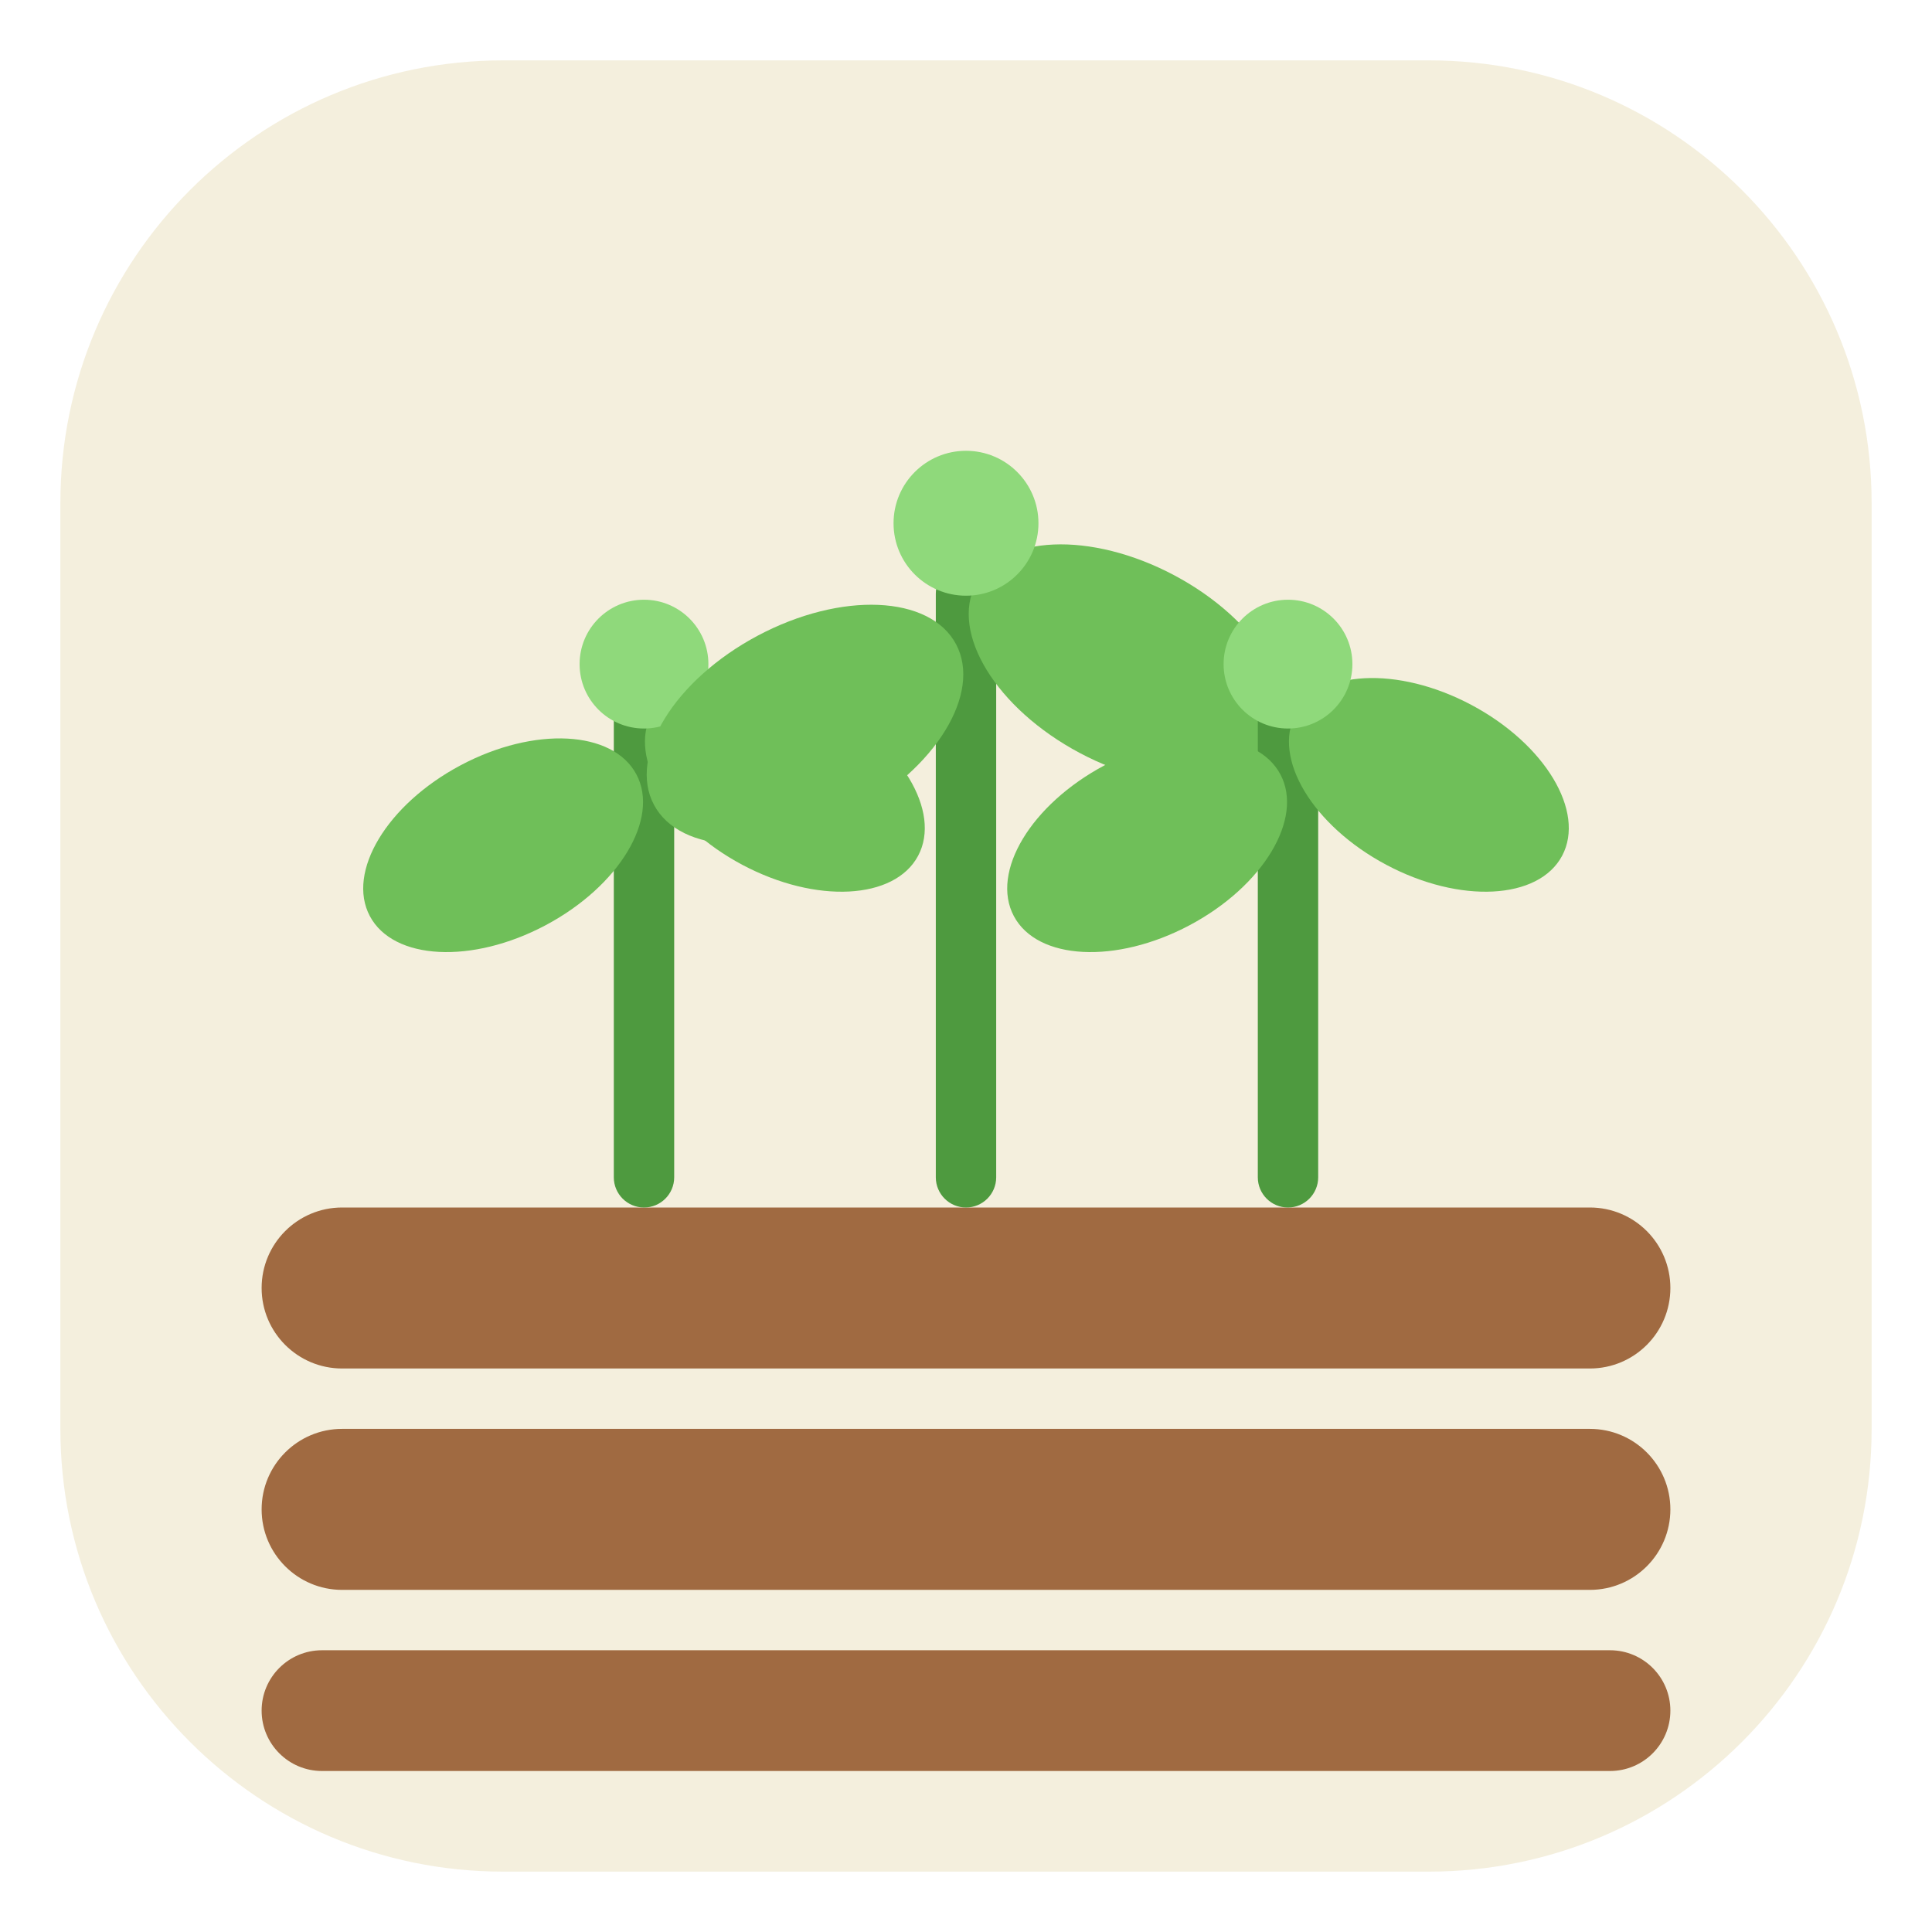
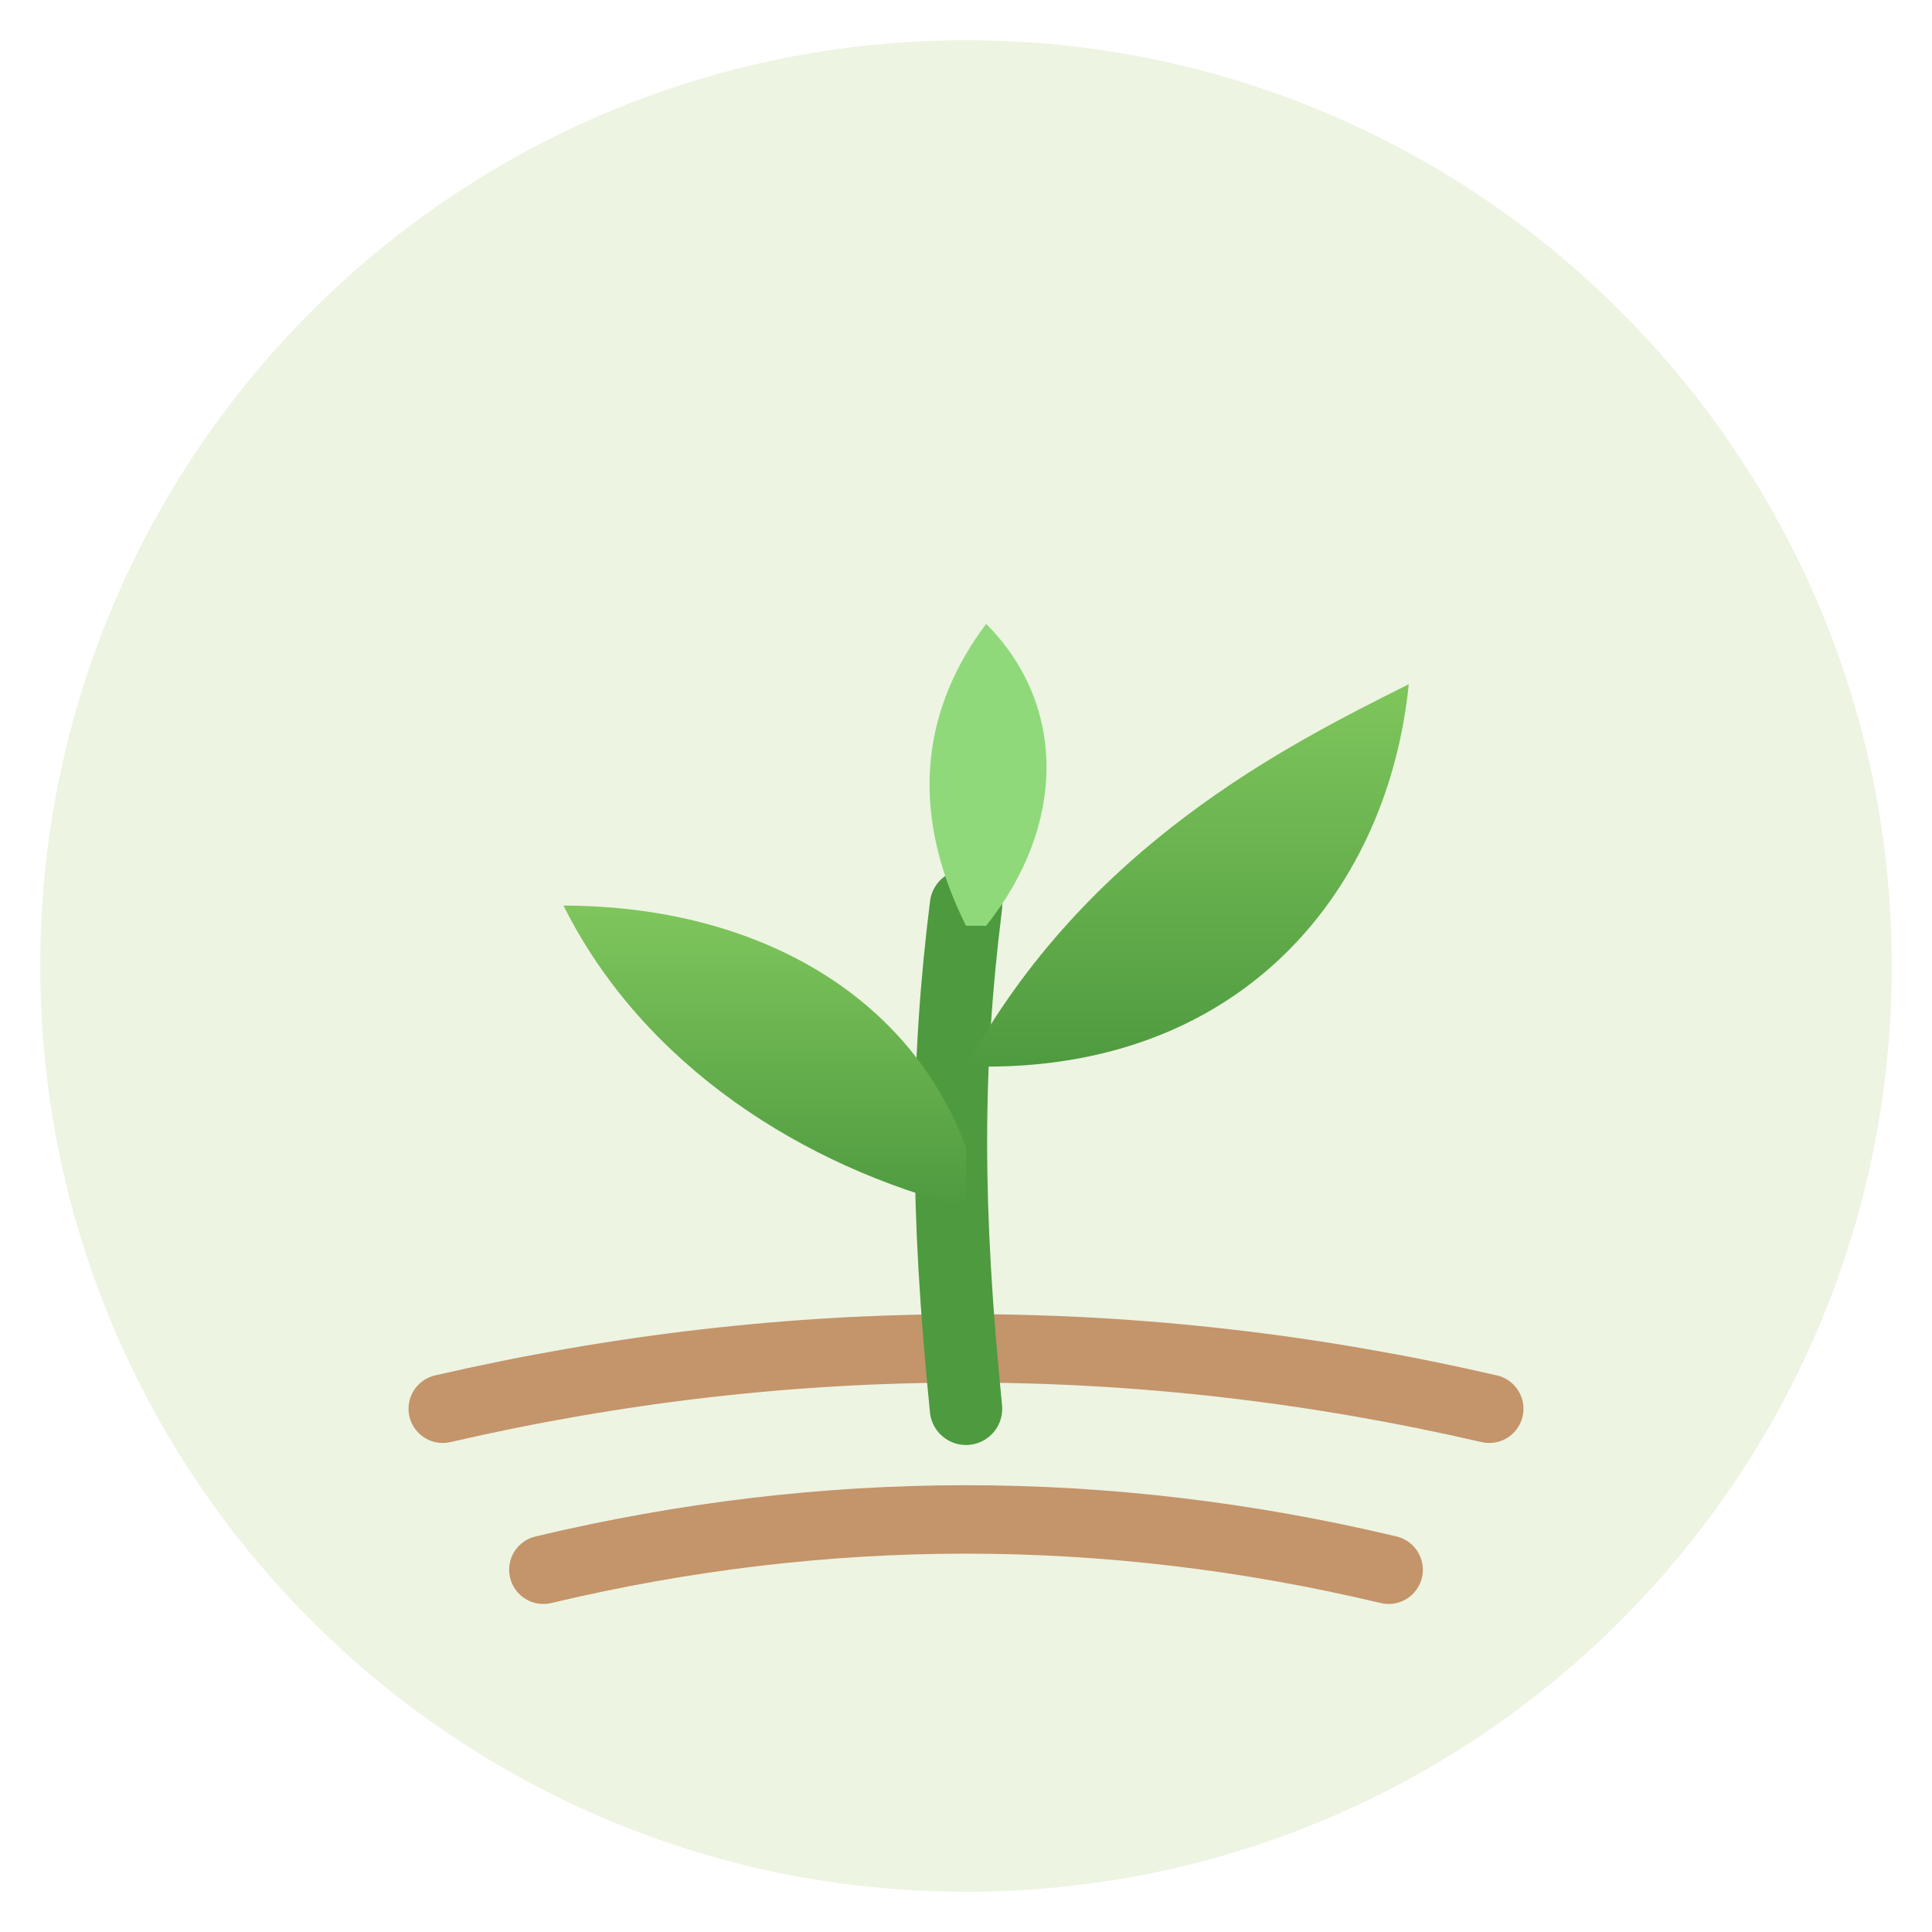
<svg xmlns="http://www.w3.org/2000/svg" viewBox="0 0 96 96" width="96" height="96" role="img" aria-label="Огород">
-   <rect x="3" y="3" width="90" height="90" rx="22" fill="#F4EFDD" />
-   <g fill="#A06A41">
-     <rect x="13" y="60" width="70" height="8" rx="4" />
-     <rect x="13" y="71" width="70" height="8" rx="4" />
-     <rect x="13" y="82" width="70" height="6" rx="3" />
+   <defs>
+     <linearGradient id="leaf" x1="0" y1="0" x2="0" y2="1">
+       <stop offset="0" stop-color="#7FC65C" />
+       <stop offset="1" stop-color="#4E9A3F" />
+     </linearGradient>
+   </defs>
+   <circle cx="48" cy="48" r="46" fill="#EDF4E2" />
+   <g fill="none" stroke="#C0895E" stroke-width="3.4" stroke-linecap="round" opacity="0.9">
+     <path d="M22 70 Q48 64 74 70" />
+     <path d="M27 78 Q48 73 69 78" />
  </g>
-   <g>
-     <g transform="translate(32 60)">
-       <rect x="-1.5" y="-26" width="3" height="26" rx="1.5" fill="#4E9A3F" />
-       <ellipse cx="-7" cy="-18" rx="7.5" ry="4.5" fill="#6FBF59" transform="rotate(-28 -7 -18)" />
-       <ellipse cx="7" cy="-21" rx="7.5" ry="4.5" fill="#6FBF59" transform="rotate(28 7 -21)" />
-       <circle cx="0" cy="-27" r="3.2" fill="#8FD97B" />
-     </g>
-     <g transform="translate(48 60)">
-       <rect x="-1.5" y="-32" width="3" height="32" rx="1.5" fill="#4E9A3F" />
-       <ellipse cx="-8" cy="-24" rx="8.5" ry="5" fill="#6FBF59" transform="rotate(-28 -8 -24)" />
-       <ellipse cx="8" cy="-27" rx="8.5" ry="5" fill="#6FBF59" transform="rotate(28 8 -27)" />
-       <circle cx="0" cy="-34" r="3.6" fill="#8FD97B" />
-     </g>
-     <g transform="translate(64 60)">
-       <rect x="-1.5" y="-26" width="3" height="26" rx="1.5" fill="#4E9A3F" />
-       <ellipse cx="-7" cy="-18" rx="7.5" ry="4.5" fill="#6FBF59" transform="rotate(-28 -7 -18)" />
-       <ellipse cx="7" cy="-21" rx="7.5" ry="4.5" fill="#6FBF59" transform="rotate(28 7 -21)" />
-       <circle cx="0" cy="-27" r="3.2" fill="#8FD97B" />
-     </g>
-   </g>
+   <path d="M48 70 C 47 60 47 53 48 45" fill="none" stroke="#4E9A3F" stroke-width="3.6" stroke-linecap="round" />
+   <path d="M48 60 C 40 58 32 53 28 45 C 37 45 45 49 48 57 Z" fill="url(#leaf)" />
+   <path d="M48 53 C 54 42 64 37 70 34 C 69 44 62 53 49 53 Z" fill="url(#leaf)" />
+   <path d="M48 46 C 45 40 46 35 49 31 C 53 35 53 41 49 46 Z" fill="#8FD97B" />
</svg>
